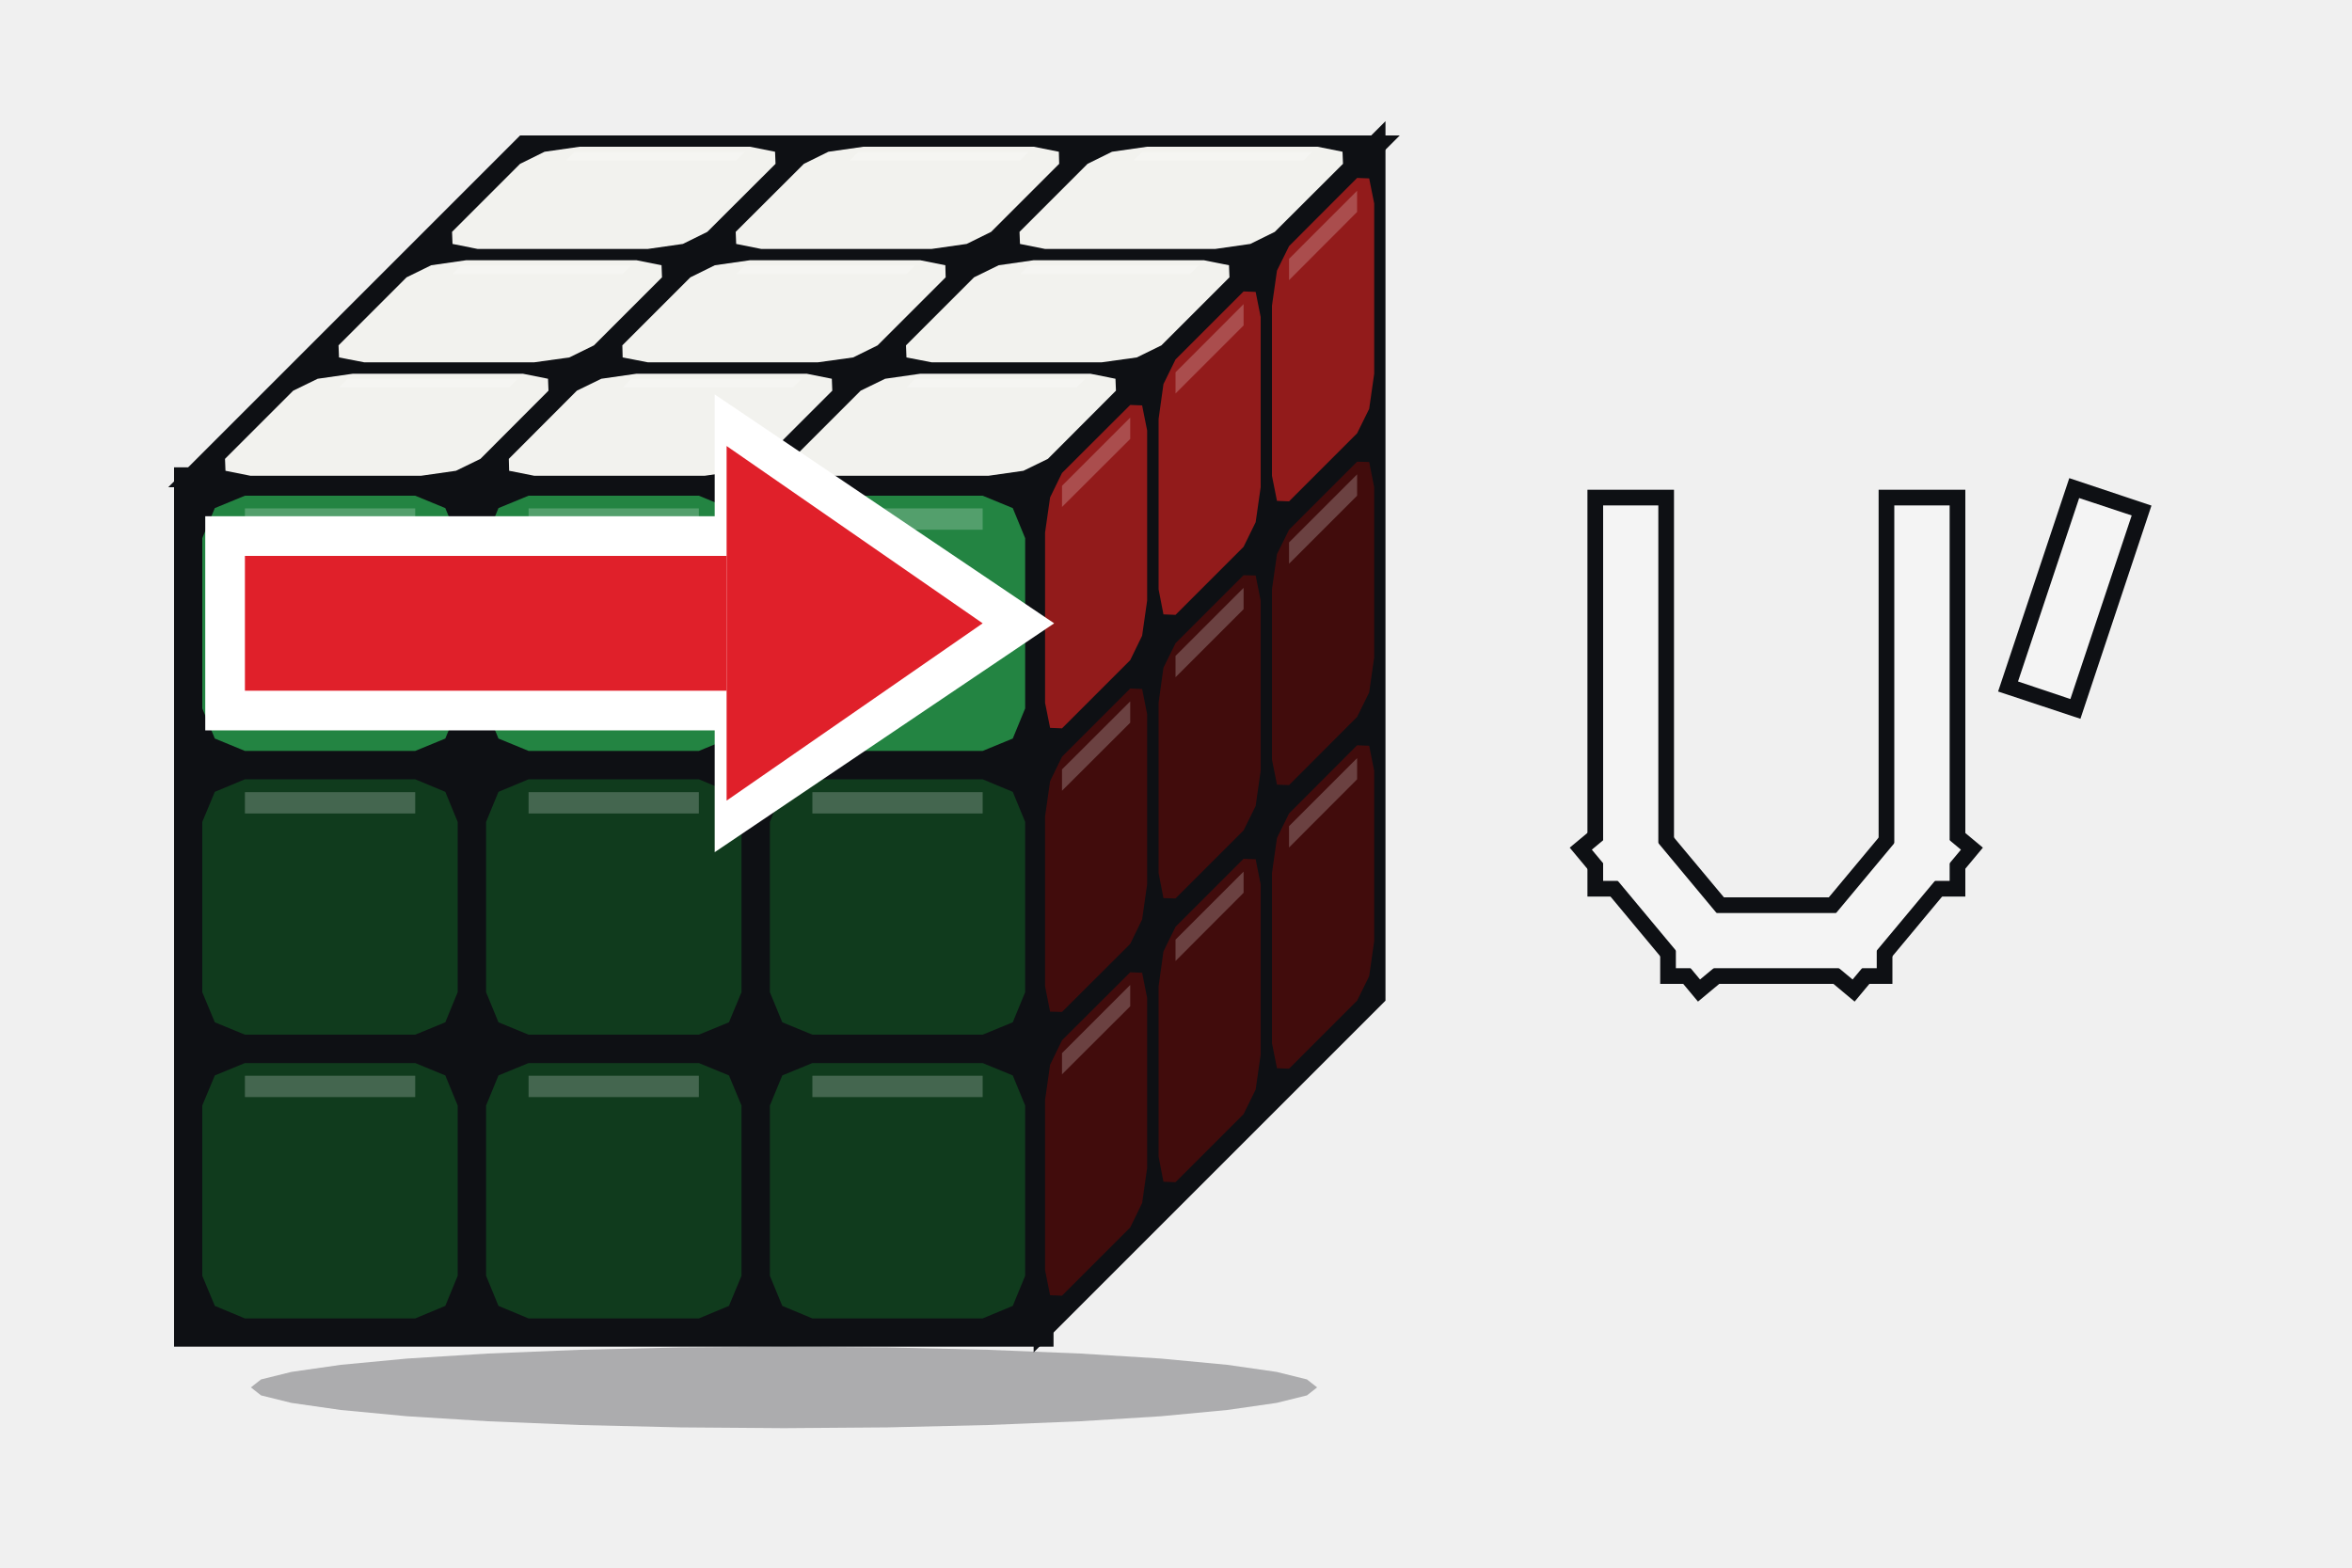
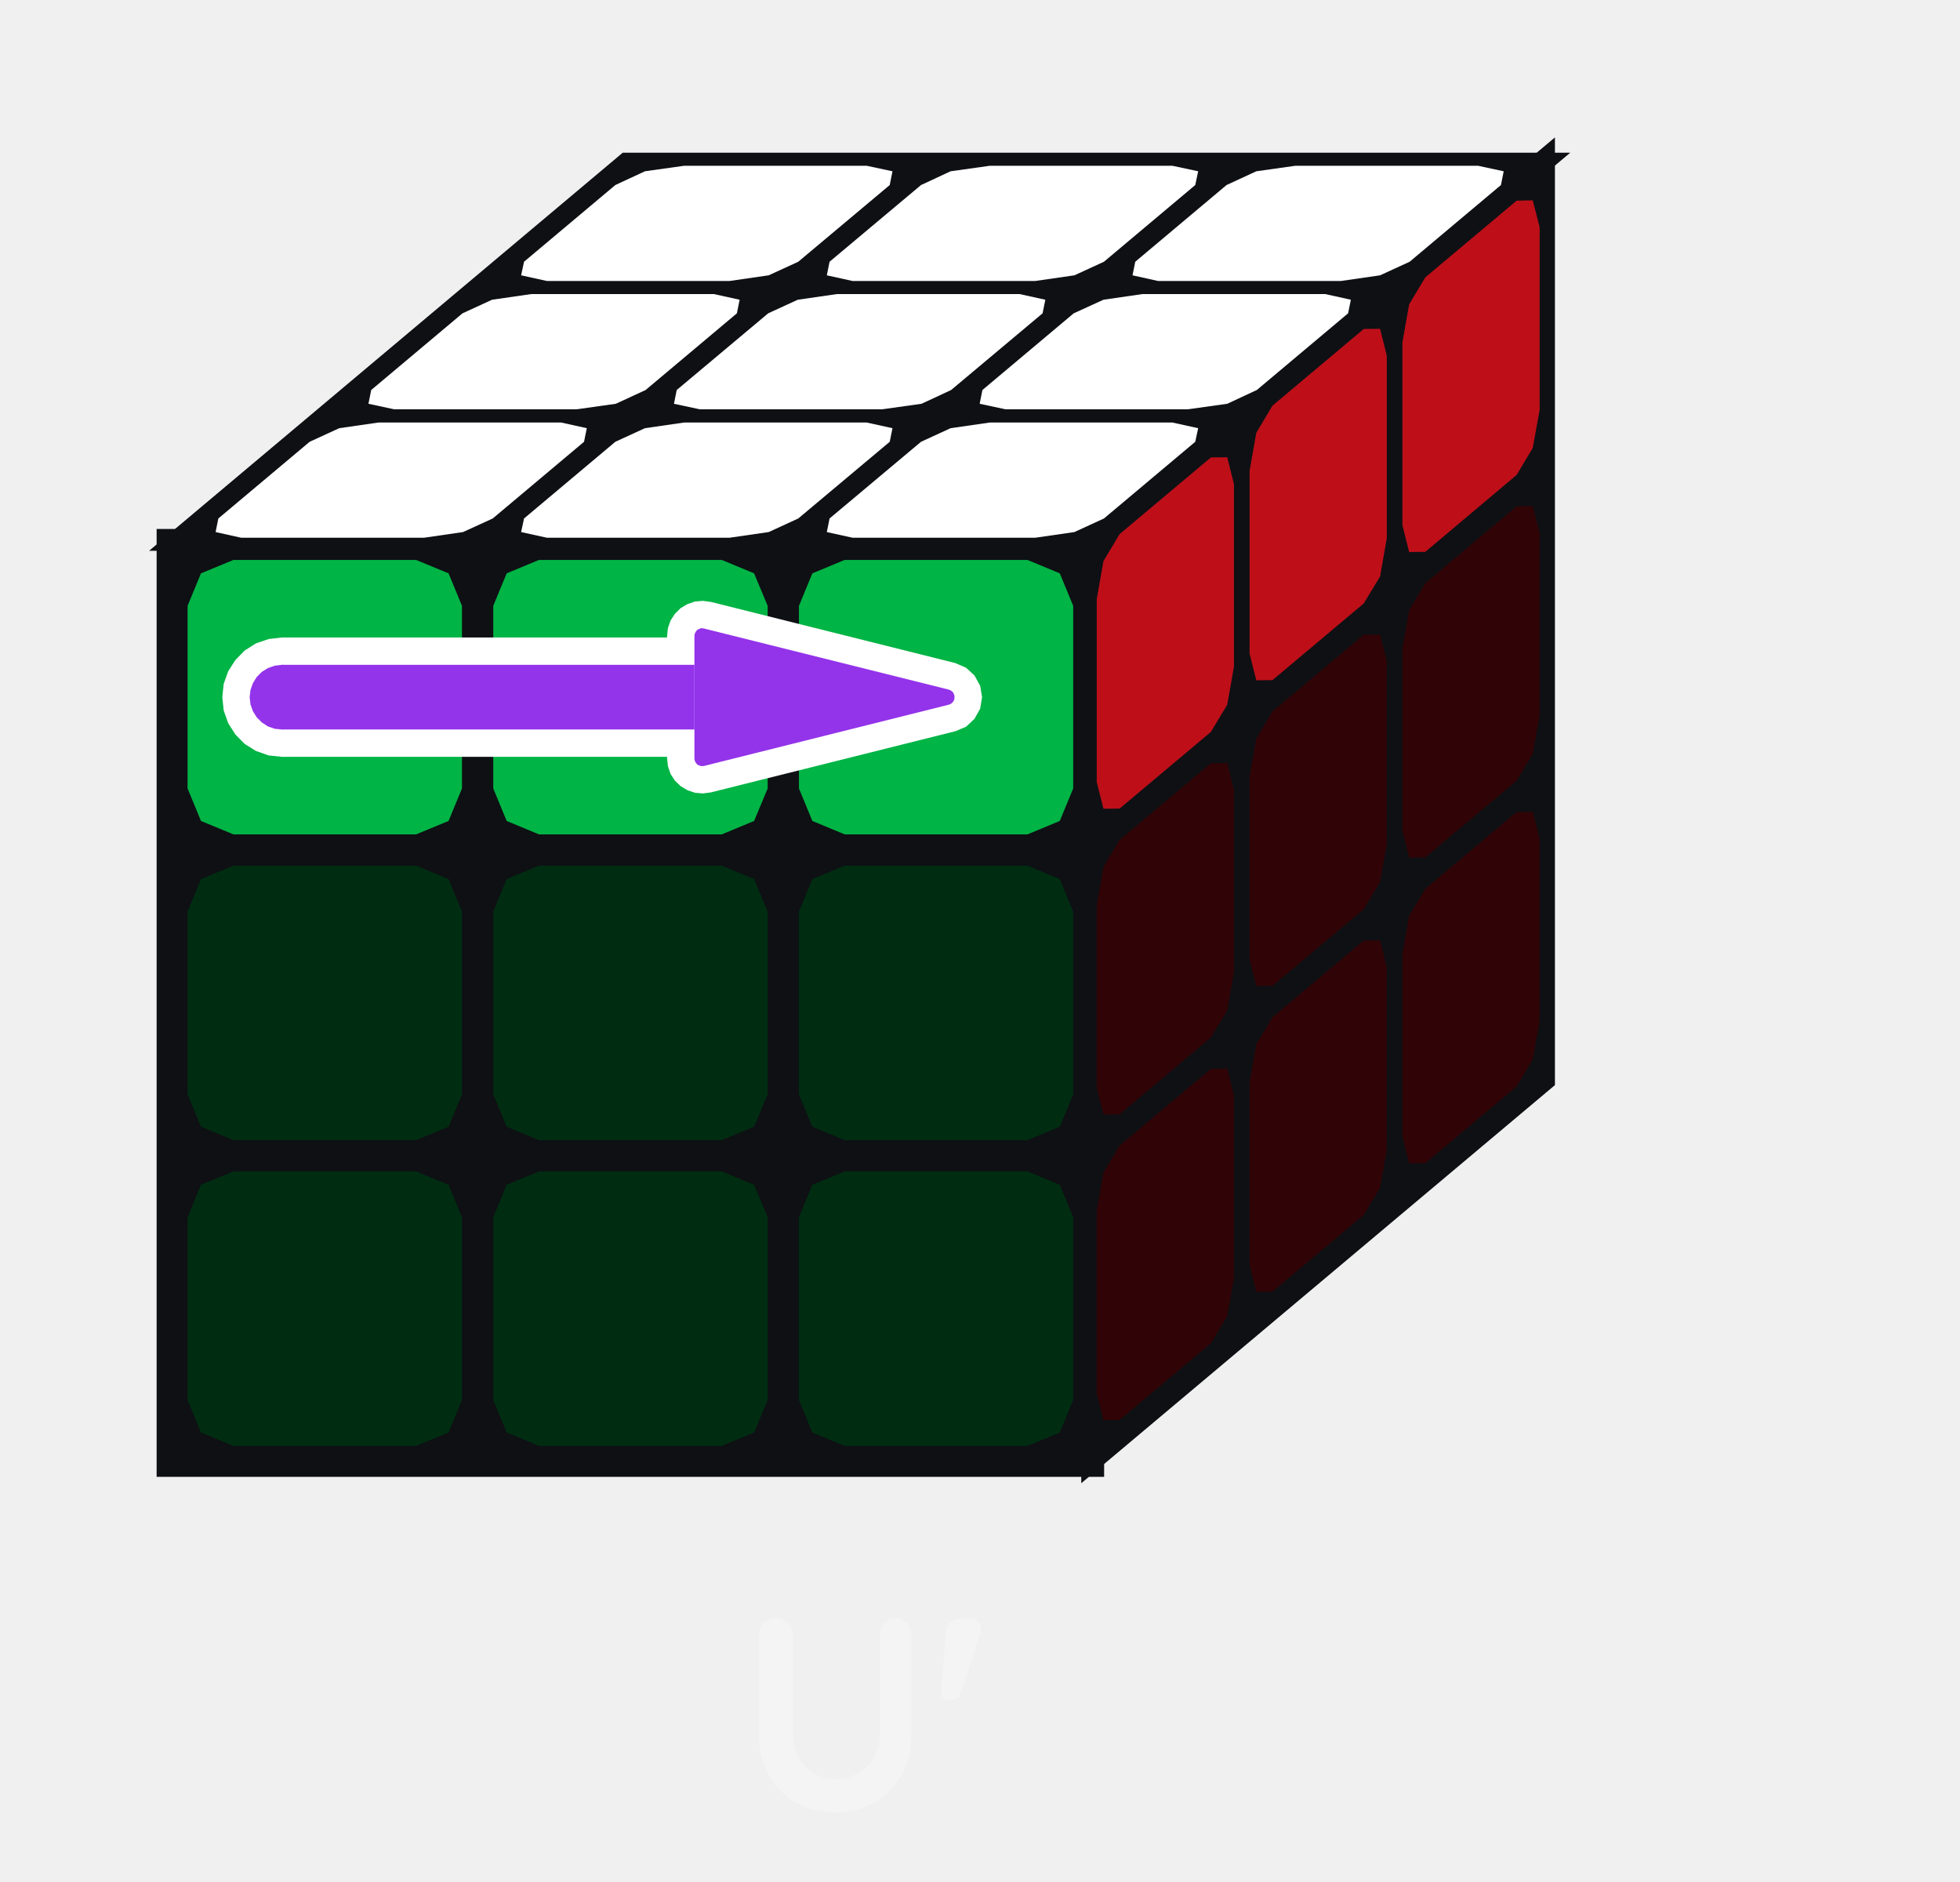
- <svg xmlns="http://www.w3.org/2000/svg" viewBox="0 0 150.00 100.00" width="144" height="96">
-   <polygon points="84.00,88.50 83.35,89.01 81.41,89.49 78.27,89.94 74.04,90.34 68.89,90.66 63.01,90.90 56.63,91.05 50.00,91.10 43.37,91.05 36.99,90.90 31.11,90.66 25.96,90.34 21.73,89.94 18.59,89.49 16.65,89.01 16.00,88.50 16.65,87.99 18.59,87.51 21.73,87.06 25.96,86.66 31.11,86.34 36.99,86.10 43.37,85.95 50.00,85.90 56.63,85.95 63.01,86.10 68.89,86.34 74.04,86.66 78.27,87.06 81.41,87.51 83.35,87.99" fill="#0e1014" fill-opacity="0.30" />
-   <polygon points="11.10,85.90 67.19,85.90 67.19,29.81 11.10,29.81" fill="#0e1014" />
-   <polygon points="10.73,31.08 66.83,31.08 89.27,8.64 33.17,8.64" fill="#0e1014" />
-   <polygon points="65.92,86.27 88.36,63.83 88.36,7.73 65.92,30.17" fill="#0e1014" />
-   <polygon points="49.46,10.45 49.43,9.68 47.83,9.36 36.97,9.36 34.73,9.68 33.17,10.45 28.83,14.79 28.86,15.56 30.46,15.88 41.31,15.88 43.55,15.56 45.11,14.79" fill="#f2f2ee" />
-   <polygon points="36.10,10.23 46.96,10.23 47.50,9.69 36.65,9.69" fill="#ffffff" fill-opacity="0.22" />
-   <polygon points="67.55,10.45 67.53,9.68 65.92,9.36 55.07,9.36 52.83,9.68 51.27,10.45 46.92,14.79 46.95,15.56 48.55,15.88 59.41,15.88 61.65,15.56 63.21,14.79" fill="#f2f2ee" />
-   <polygon points="54.20,10.23 65.06,10.23 65.60,9.69 54.74,9.69" fill="#ffffff" fill-opacity="0.22" />
-   <polygon points="85.65,10.45 85.62,9.68 84.02,9.36 73.16,9.36 70.92,9.68 69.36,10.45 65.02,14.79 65.05,15.56 66.65,15.88 77.50,15.88 79.74,15.56 81.30,14.79" fill="#f2f2ee" />
-   <polygon points="72.29,10.23 83.15,10.23 83.69,9.69 72.84,9.69" fill="#ffffff" fill-opacity="0.22" />
-   <polygon points="42.22,17.69 42.19,16.92 40.59,16.60 29.73,16.60 27.50,16.92 25.93,17.69 21.59,22.03 21.62,22.80 23.22,23.11 34.08,23.11 36.31,22.80 37.88,22.03" fill="#f2f2ee" />
-   <polygon points="28.86,17.47 39.72,17.47 40.26,16.93 29.41,16.93" fill="#ffffff" fill-opacity="0.22" />
-   <polygon points="60.31,17.69 60.29,16.92 58.69,16.60 47.83,16.60 45.59,16.92 44.03,17.69 39.69,22.03 39.71,22.80 41.31,23.11 52.17,23.11 54.41,22.80 55.97,22.03" fill="#f2f2ee" />
-   <polygon points="46.96,17.47 57.82,17.47 58.36,16.93 47.50,16.93" fill="#ffffff" fill-opacity="0.22" />
-   <polygon points="78.41,17.69 78.38,16.92 76.78,16.60 65.92,16.60 63.69,16.92 62.12,17.69 57.78,22.03 57.81,22.80 59.41,23.11 70.27,23.11 72.50,22.80 74.07,22.03" fill="#f2f2ee" />
-   <polygon points="65.06,17.47 75.91,17.47 76.46,16.93 65.60,16.93" fill="#ffffff" fill-opacity="0.22" />
-   <polygon points="34.98,24.92 34.95,24.16 33.35,23.84 22.50,23.84 20.26,24.16 18.70,24.92 14.35,29.27 14.38,30.03 15.98,30.35 26.84,30.35 29.08,30.03 30.64,29.27" fill="#f2f2ee" />
-   <polygon points="21.63,24.71 32.48,24.71 33.03,24.16 22.17,24.16" fill="#ffffff" fill-opacity="0.22" />
-   <polygon points="53.08,24.92 53.05,24.16 51.45,23.84 40.59,23.84 38.35,24.16 36.79,24.92 32.45,29.27 32.47,30.03 34.08,30.35 44.93,30.35 47.17,30.03 48.73,29.27" fill="#f2f2ee" />
-   <polygon points="39.72,24.71 50.58,24.71 51.12,24.16 40.26,24.16" fill="#ffffff" fill-opacity="0.22" />
-   <polygon points="71.17,24.92 71.14,24.16 69.54,23.84 58.69,23.84 56.45,24.16 54.89,24.92 50.54,29.27 50.57,30.03 52.17,30.35 63.03,30.35 65.27,30.03 66.83,29.27" fill="#f2f2ee" />
-   <polygon points="57.82,24.71 68.67,24.71 69.22,24.16 58.36,24.16" fill="#ffffff" fill-opacity="0.22" />
-   <polygon points="73.16,27.46 72.84,25.86 72.08,25.83 67.73,30.17 66.97,31.73 66.65,33.97 66.65,44.83 66.97,46.43 67.73,46.46 72.08,42.11 72.84,40.55 73.16,38.31" fill="#921b1b" />
-   <polygon points="67.73,32.34 72.08,28.00 72.08,26.64 67.73,30.99" fill="#ffffff" fill-opacity="0.22" />
-   <polygon points="80.40,20.22 80.08,18.62 79.31,18.59 74.97,22.93 74.20,24.50 73.89,26.73 73.89,37.59 74.20,39.19 74.97,39.22 79.31,34.88 80.08,33.31 80.40,31.08" fill="#921b1b" />
-   <polygon points="74.97,25.10 79.31,20.76 79.31,19.40 74.97,23.75" fill="#ffffff" fill-opacity="0.22" />
-   <polygon points="87.64,12.98 87.32,11.38 86.55,11.35 82.21,15.70 81.44,17.26 81.12,19.50 81.12,30.35 81.44,31.95 82.21,31.98 86.55,27.64 87.32,26.08 87.64,23.84" fill="#921b1b" />
-   <polygon points="82.21,17.87 86.55,13.52 86.55,12.17 82.21,16.51" fill="#ffffff" fill-opacity="0.22" />
-   <polygon points="73.16,45.55 72.84,43.95 72.08,43.92 67.73,48.27 66.97,49.83 66.65,52.07 66.65,62.92 66.97,64.53 67.73,64.55 72.08,60.21 72.84,58.65 73.16,56.41" fill="#410c0c" />
-   <polygon points="67.73,50.44 72.08,46.10 72.08,44.74 67.73,49.08" fill="#ffffff" fill-opacity="0.22" />
-   <polygon points="80.40,38.31 80.08,36.71 79.31,36.69 74.97,41.03 74.20,42.59 73.89,44.83 73.89,55.69 74.20,57.29 74.97,57.31 79.31,52.97 80.08,51.41 80.40,49.17" fill="#410c0c" />
-   <polygon points="74.97,43.20 79.31,38.86 79.31,37.50 74.97,41.84" fill="#ffffff" fill-opacity="0.22" />
-   <polygon points="87.64,31.08 87.32,29.47 86.55,29.45 82.21,33.79 81.44,35.35 81.12,37.59 81.12,48.45 81.44,50.05 82.21,50.08 86.55,45.73 87.32,44.17 87.64,41.93" fill="#410c0c" />
-   <polygon points="82.21,35.96 86.55,31.62 86.55,30.26 82.21,34.60" fill="#ffffff" fill-opacity="0.22" />
-   <polygon points="73.16,63.65 72.84,62.05 72.08,62.02 67.73,66.36 66.97,67.92 66.65,70.16 66.65,81.02 66.97,82.62 67.73,82.65 72.08,78.30 72.84,76.74 73.16,74.50" fill="#410c0c" />
-   <polygon points="67.73,68.53 72.08,64.19 72.08,62.83 67.73,67.18" fill="#ffffff" fill-opacity="0.22" />
-   <polygon points="80.40,56.41 80.08,54.81 79.31,54.78 74.97,59.12 74.20,60.69 73.89,62.92 73.89,73.78 74.20,75.38 74.97,75.41 79.31,71.07 80.08,69.50 80.40,67.27" fill="#410c0c" />
-   <polygon points="74.97,61.30 79.31,56.95 79.31,55.60 74.97,59.94" fill="#ffffff" fill-opacity="0.22" />
-   <polygon points="87.64,49.17 87.32,47.57 86.55,47.54 82.21,51.89 81.44,53.45 81.12,55.69 81.12,66.54 81.44,68.14 82.21,68.17 86.55,63.83 87.32,62.27 87.64,60.03" fill="#410c0c" />
-   <polygon points="82.21,54.06 86.55,49.71 86.55,48.36 82.21,52.70" fill="#ffffff" fill-opacity="0.22" />
-   <polygon points="29.19,34.33 28.40,32.41 26.48,31.62 15.62,31.62 13.70,32.41 12.90,34.33 12.90,45.19 13.70,47.11 15.62,47.90 26.48,47.90 28.40,47.11 29.19,45.19" fill="#238442" />
-   <polygon points="15.62,33.79 26.48,33.79 26.48,32.43 15.62,32.43" fill="#ffffff" fill-opacity="0.22" />
-   <polygon points="47.29,34.33 46.49,32.41 44.57,31.62 33.71,31.62 31.79,32.41 31.00,34.33 31.00,45.19 31.79,47.11 33.71,47.90 44.57,47.90 46.49,47.11 47.29,45.19" fill="#238442" />
-   <polygon points="33.71,33.79 44.57,33.79 44.57,32.43 33.71,32.43" fill="#ffffff" fill-opacity="0.22" />
-   <polygon points="65.38,34.33 64.59,32.41 62.67,31.62 51.81,31.62 49.89,32.41 49.10,34.33 49.10,45.19 49.89,47.11 51.81,47.90 62.67,47.90 64.59,47.11 65.38,45.19" fill="#238442" />
-   <polygon points="51.81,33.79 62.67,33.79 62.67,32.43 51.81,32.43" fill="#ffffff" fill-opacity="0.22" />
-   <polygon points="29.19,52.43 28.40,50.51 26.48,49.71 15.62,49.71 13.70,50.51 12.90,52.43 12.90,63.29 13.70,65.21 15.62,66.00 26.48,66.00 28.40,65.21 29.19,63.29" fill="#103b1d" />
-   <polygon points="15.62,51.89 26.48,51.89 26.48,50.53 15.62,50.53" fill="#ffffff" fill-opacity="0.22" />
-   <polygon points="47.29,52.43 46.49,50.51 44.57,49.71 33.71,49.71 31.79,50.51 31.00,52.43 31.00,63.29 31.79,65.21 33.71,66.00 44.57,66.00 46.49,65.21 47.29,63.29" fill="#103b1d" />
-   <polygon points="33.71,51.89 44.57,51.89 44.57,50.53 33.71,50.53" fill="#ffffff" fill-opacity="0.22" />
-   <polygon points="65.38,52.43 64.59,50.51 62.67,49.71 51.81,49.71 49.89,50.51 49.10,52.43 49.10,63.29 49.89,65.21 51.81,66.00 62.67,66.00 64.59,65.21 65.38,63.29" fill="#103b1d" />
-   <polygon points="51.81,51.89 62.67,51.89 62.67,50.53 51.81,50.53" fill="#ffffff" fill-opacity="0.22" />
-   <polygon points="29.19,70.52 28.40,68.60 26.48,67.81 15.62,67.81 13.70,68.60 12.90,70.52 12.90,81.38 13.70,83.30 15.62,84.10 26.48,84.10 28.40,83.30 29.19,81.38" fill="#103b1d" />
-   <polygon points="15.62,69.98 26.48,69.98 26.48,68.62 15.62,68.62" fill="#ffffff" fill-opacity="0.22" />
-   <polygon points="47.29,70.52 46.49,68.60 44.57,67.81 33.71,67.81 31.79,68.60 31.00,70.52 31.00,81.38 31.79,83.30 33.71,84.10 44.57,84.10 46.49,83.30 47.29,81.38" fill="#103b1d" />
-   <polygon points="33.71,69.98 44.57,69.98 44.57,68.62 33.71,68.62" fill="#ffffff" fill-opacity="0.22" />
-   <polygon points="65.38,70.52 64.59,68.60 62.67,67.81 51.81,67.81 49.89,68.60 49.10,70.52 49.10,81.38 49.89,83.30 51.81,84.10 62.67,84.10 64.59,83.30 65.38,81.38" fill="#103b1d" />
-   <polygon points="51.81,69.98 62.67,69.98 62.67,68.62 51.81,68.62" fill="#ffffff" fill-opacity="0.22" />
-   <polygon points="13.09,32.93 46.34,32.93 46.34,46.59 13.09,46.59" fill="#ffffff" />
-   <polygon points="45.58,25.16 67.23,39.76 45.58,54.36" fill="#ffffff" />
-   <polygon points="15.62,35.46 46.34,35.46 46.34,44.06 15.62,44.06" fill="#e0202a" />
-   <polygon points="46.34,28.45 62.67,39.76 46.34,51.07" fill="#e0202a" />
-   <polygon points="101.24,31.24 101.24,57.19 106.76,57.19 106.76,31.24" fill="#0e1014" />
-   <polygon points="100.11,54.07 108.29,63.89 112.54,60.35 104.35,50.54" fill="#0e1014" />
-   <polygon points="105.88,62.76 120.69,62.76 120.69,57.24 105.88,57.24" fill="#0e1014" />
-   <polygon points="118.28,63.89 126.46,54.07 122.22,50.54 114.04,60.35" fill="#0e1014" />
-   <polygon points="125.34,57.19 125.34,31.24 119.81,31.24 119.81,57.19" fill="#0e1014" />
-   <polygon points="131.97,30.50 127.43,44.11 132.68,45.85 137.21,32.25" fill="#0e1014" />
-   <polygon points="102.24,32.24 102.24,56.19 105.76,56.19 105.76,32.24" fill="#f4f4f4" />
-   <polygon points="101.52,54.20 108.42,62.48 111.13,60.23 104.23,51.94" fill="#f4f4f4" />
-   <polygon points="106.88,61.76 119.69,61.76 119.69,58.24 106.88,58.24" fill="#f4f4f4" />
-   <polygon points="118.15,62.48 125.06,54.20 122.35,51.94 115.44,60.23" fill="#f4f4f4" />
-   <polygon points="124.34,56.19 124.34,32.24 120.81,32.24 120.81,56.19" fill="#f4f4f4" />
-   <polygon points="132.60,31.77 128.70,43.47 132.04,44.59 135.95,32.88" fill="#f4f4f4" />
+ <svg xmlns="http://www.w3.org/2000/svg" viewBox="0 0 114.00 109.20" width="100" height="96">
+   <polygon points="9.11,85.76 64.22,85.76 64.22,30.64 9.11,30.64" fill="#0e1014" />
+   <polygon points="8.67,31.91 63.78,31.91 91.33,8.76 36.22,8.76" fill="#0e1014" />
+   <polygon points="62.89,86.13 90.44,62.98 90.44,7.87 62.89,31.02" fill="#0e1014" />
+   <polygon points="51.75,10.64 51.91,9.84 50.41,9.52 39.79,9.52 37.51,9.84 35.79,10.64 30.48,15.10 30.31,15.89 31.81,16.22 42.43,16.22 44.71,15.89 46.43,15.10" fill="#ffffff" />
+   <polygon points="69.52,10.64 69.69,9.84 68.19,9.52 57.57,9.52 55.29,9.84 53.57,10.64 48.25,15.10 48.09,15.89 49.59,16.22 60.21,16.22 62.49,15.89 64.21,15.10" fill="#ffffff" />
+   <polygon points="87.30,10.64 87.46,9.84 85.97,9.52 75.34,9.52 73.07,9.84 71.34,10.64 66.03,15.10 65.87,15.89 67.36,16.22 77.99,16.22 80.27,15.89 81.99,15.10" fill="#ffffff" />
+   <polygon points="42.86,18.10 43.02,17.31 41.52,16.98 30.90,16.98 28.62,17.31 26.90,18.10 21.59,22.56 21.43,23.36 22.92,23.68 33.55,23.68 35.82,23.36 37.55,22.56" fill="#ffffff" />
+   <polygon points="60.64,18.10 60.80,17.31 59.30,16.98 48.68,16.98 46.40,17.31 44.68,18.10 39.36,22.56 39.20,23.36 40.70,23.68 51.32,23.68 53.60,23.36 55.32,22.56" fill="#ffffff" />
+   <polygon points="78.41,18.10 78.57,17.31 77.08,16.98 66.45,16.98 64.18,17.31 62.45,18.10 57.14,22.56 56.98,23.36 58.48,23.68 69.10,23.68 71.38,23.36 73.10,22.56" fill="#ffffff" />
+   <polygon points="33.97,25.57 34.13,24.78 32.64,24.45 22.01,24.45 19.73,24.78 18.01,25.57 12.70,30.03 12.54,30.82 14.03,31.15 24.66,31.15 26.93,30.82 28.66,30.03" fill="#ffffff" />
+   <polygon points="51.75,25.57 51.91,24.78 50.41,24.45 39.79,24.45 37.51,24.78 35.79,25.57 30.48,30.03 30.31,30.82 31.81,31.15 42.43,31.15 44.71,30.82 46.43,30.03" fill="#ffffff" />
+   <polygon points="69.52,25.57 69.69,24.78 68.19,24.45 57.57,24.45 55.29,24.78 53.57,25.57 48.25,30.03 48.09,30.82 49.59,31.15 60.21,31.15 62.49,30.82 64.21,30.03" fill="#ffffff" />
+   <polygon points="71.77,28.03 71.38,26.47 70.43,26.48 65.12,30.94 64.18,32.51 63.79,34.73 63.79,45.35 64.18,46.91 65.12,46.90 70.43,42.44 71.38,40.86 71.77,38.65" fill="#be0f19" />
+   <polygon points="80.66,20.56 80.27,19.00 79.32,19.01 74.01,23.47 73.07,25.05 72.68,27.26 72.68,37.89 73.07,39.44 74.01,39.43 79.32,34.97 80.27,33.40 80.66,31.18" fill="#be0f19" />
+   <polygon points="89.55,13.09 89.15,11.53 88.21,11.55 82.90,16.01 81.96,17.58 81.57,19.79 81.57,30.42 81.96,31.98 82.90,31.97 88.21,27.50 89.15,25.93 89.55,23.72" fill="#be0f19" />
+   <polygon points="71.77,45.80 71.38,44.25 70.43,44.26 65.12,48.72 64.18,50.29 63.79,52.51 63.79,63.13 64.18,64.69 65.12,64.68 70.43,60.21 71.38,58.64 71.77,56.43" fill="#300406" />
+   <polygon points="80.66,38.34 80.27,36.78 79.32,36.79 74.01,41.25 73.07,42.83 72.68,45.04 72.68,55.66 73.07,57.22 74.01,57.21 79.32,52.75 80.27,51.17 80.66,48.96" fill="#300406" />
+   <polygon points="89.55,30.87 89.15,29.31 88.21,29.32 82.90,33.79 81.96,35.36 81.57,37.57 81.57,48.20 81.96,49.75 82.90,49.74 88.21,45.28 89.15,43.71 89.55,41.49" fill="#300406" />
+   <polygon points="71.77,63.58 71.38,62.02 70.43,62.03 65.12,66.50 64.18,68.07 63.79,70.28 63.79,80.91 64.18,82.47 65.12,82.45 70.43,77.99 71.38,76.42 71.77,74.21" fill="#300406" />
+   <polygon points="80.66,56.11 80.27,54.56 79.32,54.57 74.01,59.03 73.07,60.60 72.68,62.82 72.68,73.44 73.07,75.00 74.01,74.99 79.32,70.53 80.27,68.95 80.66,66.74" fill="#300406" />
+   <polygon points="89.55,48.65 89.15,47.09 88.21,47.10 82.90,51.56 81.96,53.14 81.57,55.35 81.57,65.97 81.96,67.53 82.90,67.52 88.21,63.06 89.15,61.49 89.55,59.27" fill="#300406" />
+   <polygon points="26.87,35.11 26.09,33.22 24.20,32.44 13.58,32.44 11.69,33.22 10.91,35.11 10.91,45.73 11.69,47.62 13.58,48.40 24.20,48.40 26.09,47.62 26.87,45.73" fill="#00b445" />
+   <polygon points="44.65,35.11 43.86,33.22 41.98,32.44 31.35,32.44 29.47,33.22 28.69,35.11 28.69,45.73 29.47,47.62 31.35,48.40 41.98,48.40 43.86,47.62 44.65,45.73" fill="#00b445" />
+   <polygon points="62.42,35.11 61.64,33.22 59.76,32.44 49.13,32.44 47.25,33.22 46.47,35.11 46.47,45.73 47.25,47.62 49.13,48.40 59.76,48.40 61.64,47.62 62.42,45.73" fill="#00b445" />
+   <polygon points="26.87,52.89 26.09,51.00 24.20,50.22 13.58,50.22 11.69,51.00 10.91,52.89 10.91,63.51 11.69,65.40 13.58,66.18 24.20,66.18 26.09,65.40 26.87,63.51" fill="#002d11" />
+   <polygon points="44.65,52.89 43.86,51.00 41.98,50.22 31.35,50.22 29.47,51.00 28.69,52.89 28.69,63.51 29.47,65.40 31.35,66.18 41.98,66.18 43.86,65.40 44.65,63.51" fill="#002d11" />
+   <polygon points="62.42,52.89 61.64,51.00 59.76,50.22 49.13,50.22 47.25,51.00 46.47,52.89 46.47,63.51 47.25,65.40 49.13,66.18 59.76,66.18 61.64,65.40 62.42,63.51" fill="#002d11" />
+   <polygon points="26.87,70.67 26.09,68.78 24.20,68.00 13.58,68.00 11.69,68.78 10.91,70.67 10.91,81.29 11.69,83.18 13.58,83.96 24.20,83.96 26.09,83.18 26.87,81.29" fill="#002d11" />
+   <polygon points="44.65,70.67 43.86,68.78 41.98,68.00 31.35,68.00 29.47,68.78 28.69,70.67 28.69,81.29 29.47,83.18 31.35,83.96 41.98,83.96 43.86,83.18 44.65,81.29" fill="#002d11" />
+   <polygon points="62.42,70.67 61.64,68.78 59.76,68.00 49.13,68.00 47.25,68.78 46.47,70.67 46.47,81.29 47.25,83.18 49.13,83.96 59.76,83.96 61.64,83.18 62.42,81.29" fill="#002d11" />
+   <polygon points="16.40,36.95 40.39,36.95 40.39,43.89 16.40,43.89" fill="#ffffff" />
+   <polygon points="19.87,40.42 19.79,39.65 19.53,38.92 19.11,38.26 18.57,37.71 17.91,37.29 17.17,37.04 16.40,36.95 15.63,37.04 14.89,37.29 14.23,37.71 13.69,38.26 13.27,38.92 13.01,39.65 12.93,40.42 13.01,41.19 13.27,41.93 13.69,42.59 14.23,43.14 14.89,43.55 15.63,43.81 16.40,43.89 17.17,43.81 17.91,43.55 18.57,43.14 19.11,42.59 19.53,41.93 19.79,41.19" fill="#ffffff" />
+   <polygon points="38.80,36.86 38.85,36.40 39.00,35.97 39.25,35.58 39.58,35.25 39.98,35.01 40.42,34.86 40.88,34.82 41.34,34.88 55.57,38.44 56.19,38.71 56.68,39.16 57.01,39.76 57.12,40.42 57.01,41.09 56.68,41.68 56.19,42.14 55.57,42.40 41.34,45.96 40.88,46.02 40.42,45.98 39.98,45.83 39.58,45.59 39.25,45.27 39.00,44.88 38.85,44.44 38.80,43.98" fill="#ffffff" />
+   <polygon points="16.40,38.54 40.39,38.54 40.39,42.30 16.40,42.30" fill="#9333ea" />
+   <polygon points="18.28,40.42 18.23,40.00 18.09,39.61 17.87,39.25 17.57,38.95 17.22,38.73 16.82,38.59 16.40,38.54 15.98,38.59 15.58,38.73 15.23,38.95 14.93,39.25 14.71,39.61 14.57,40.00 14.52,40.42 14.57,40.84 14.71,41.24 14.93,41.59 15.23,41.89 15.58,42.12 15.98,42.26 16.40,42.30 16.82,42.26 17.22,42.12 17.57,41.89 17.87,41.59 18.09,41.24 18.23,40.84" fill="#9333ea" />
+   <polygon points="40.39,36.86 40.40,36.76 40.44,36.67 40.49,36.58 40.56,36.51 40.65,36.46 40.75,36.42 40.85,36.41 40.95,36.43 55.18,39.98 55.32,40.04 55.43,40.14 55.50,40.28 55.52,40.42 55.50,40.57 55.43,40.70 55.32,40.80 55.18,40.86 40.95,44.42 40.85,44.43 40.75,44.42 40.65,44.39 40.56,44.34 40.49,44.26 40.44,44.18 40.40,44.08 40.39,43.98" fill="#9333ea" />
+   <polygon points="52.09,93.98 52.46,94.06 52.76,94.26 52.95,94.58 53.02,94.96 53.02,100.75 52.95,101.60 52.76,102.38 52.45,103.10 52.02,103.74 51.50,104.27 50.89,104.70 50.19,105.02 49.42,105.22 48.58,105.28 47.74,105.22 46.98,105.02 46.27,104.70 45.66,104.27 45.13,103.74 44.70,103.10 44.39,102.38 44.20,101.60 44.14,100.75 44.14,94.96 44.21,94.58 44.42,94.26 44.75,94.06 45.16,93.98 45.51,94.06 45.82,94.26 46.05,94.58 46.12,94.96 46.12,100.75 46.21,101.50 46.46,102.14 46.86,102.66 47.38,103.04 47.96,103.28 48.58,103.36 49.25,103.28 49.86,103.04 50.40,102.66 50.82,102.14 51.10,101.50 51.19,100.75 51.19,94.96 51.26,94.58 51.43,94.26 51.71,94.06" fill="#f4f4f4" />
+   <polygon points="55.02,94.77 55.14,94.34 55.42,94.09 55.85,94.00 56.34,94.00 56.73,94.06 56.97,94.25 57.06,94.54 57.00,94.91 55.91,98.26 55.75,98.55 55.52,98.73 55.22,98.78 54.94,98.71 54.79,98.50 54.76,98.13" fill="#f4f4f4" />
</svg>
